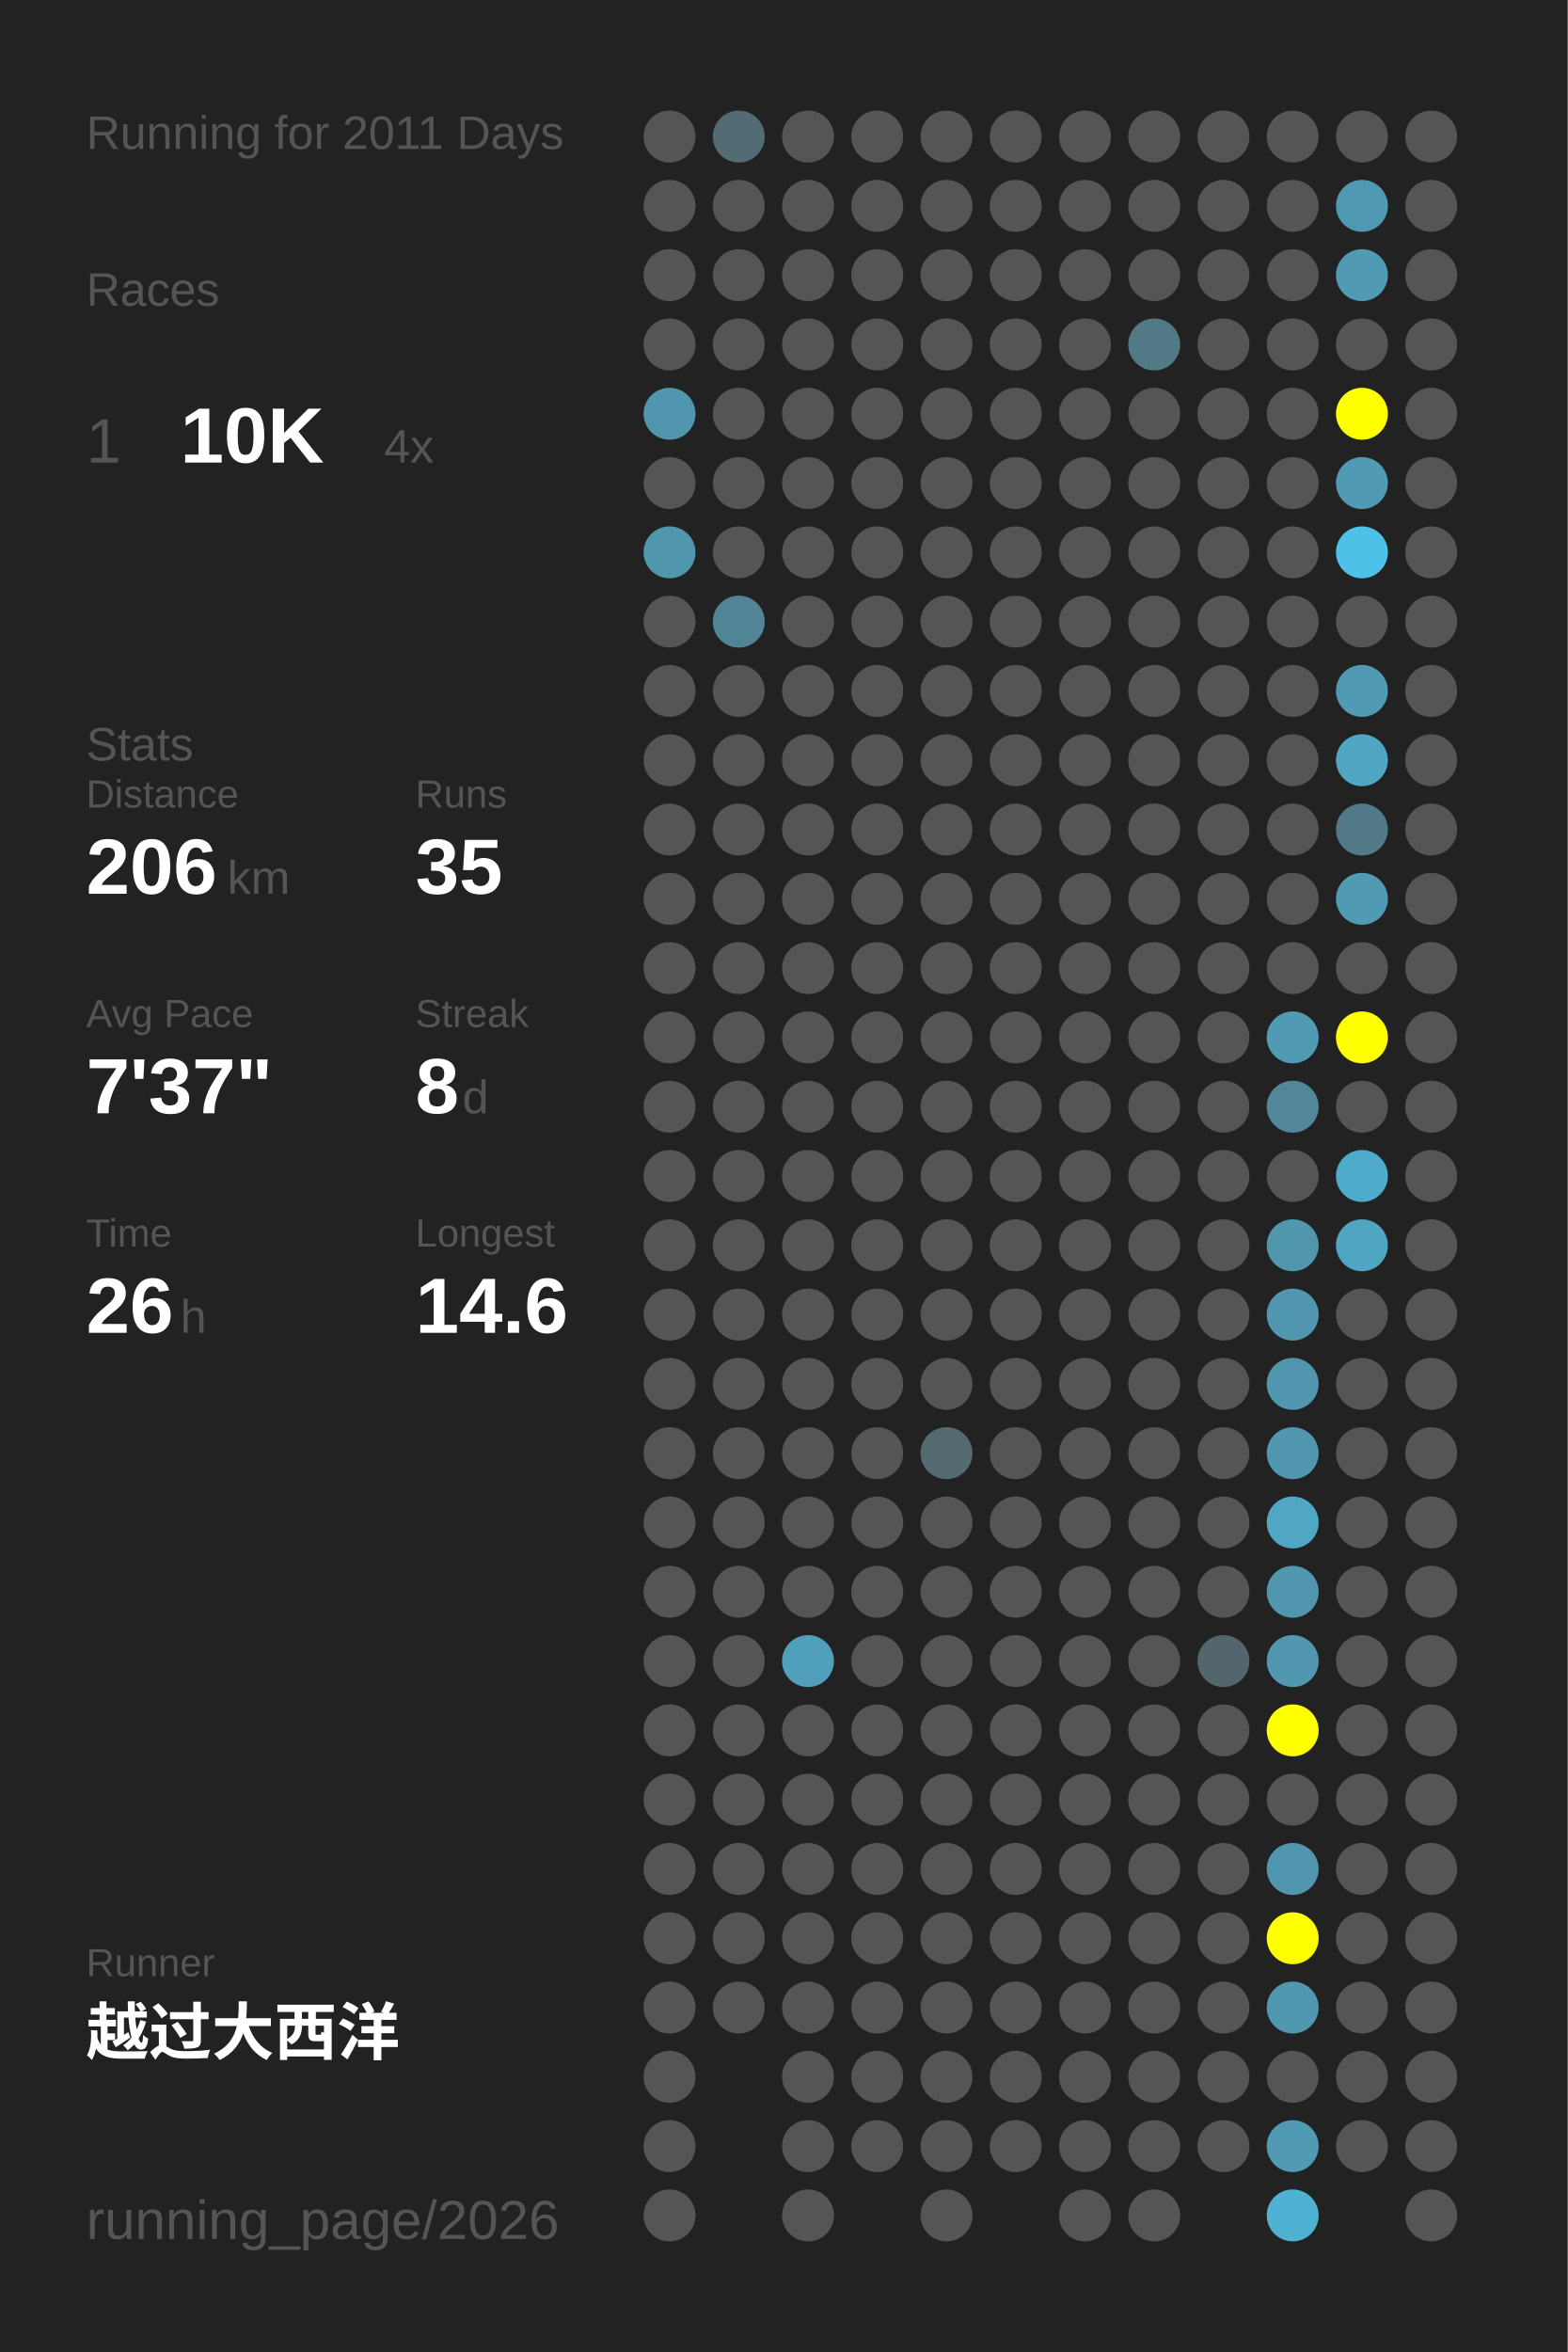
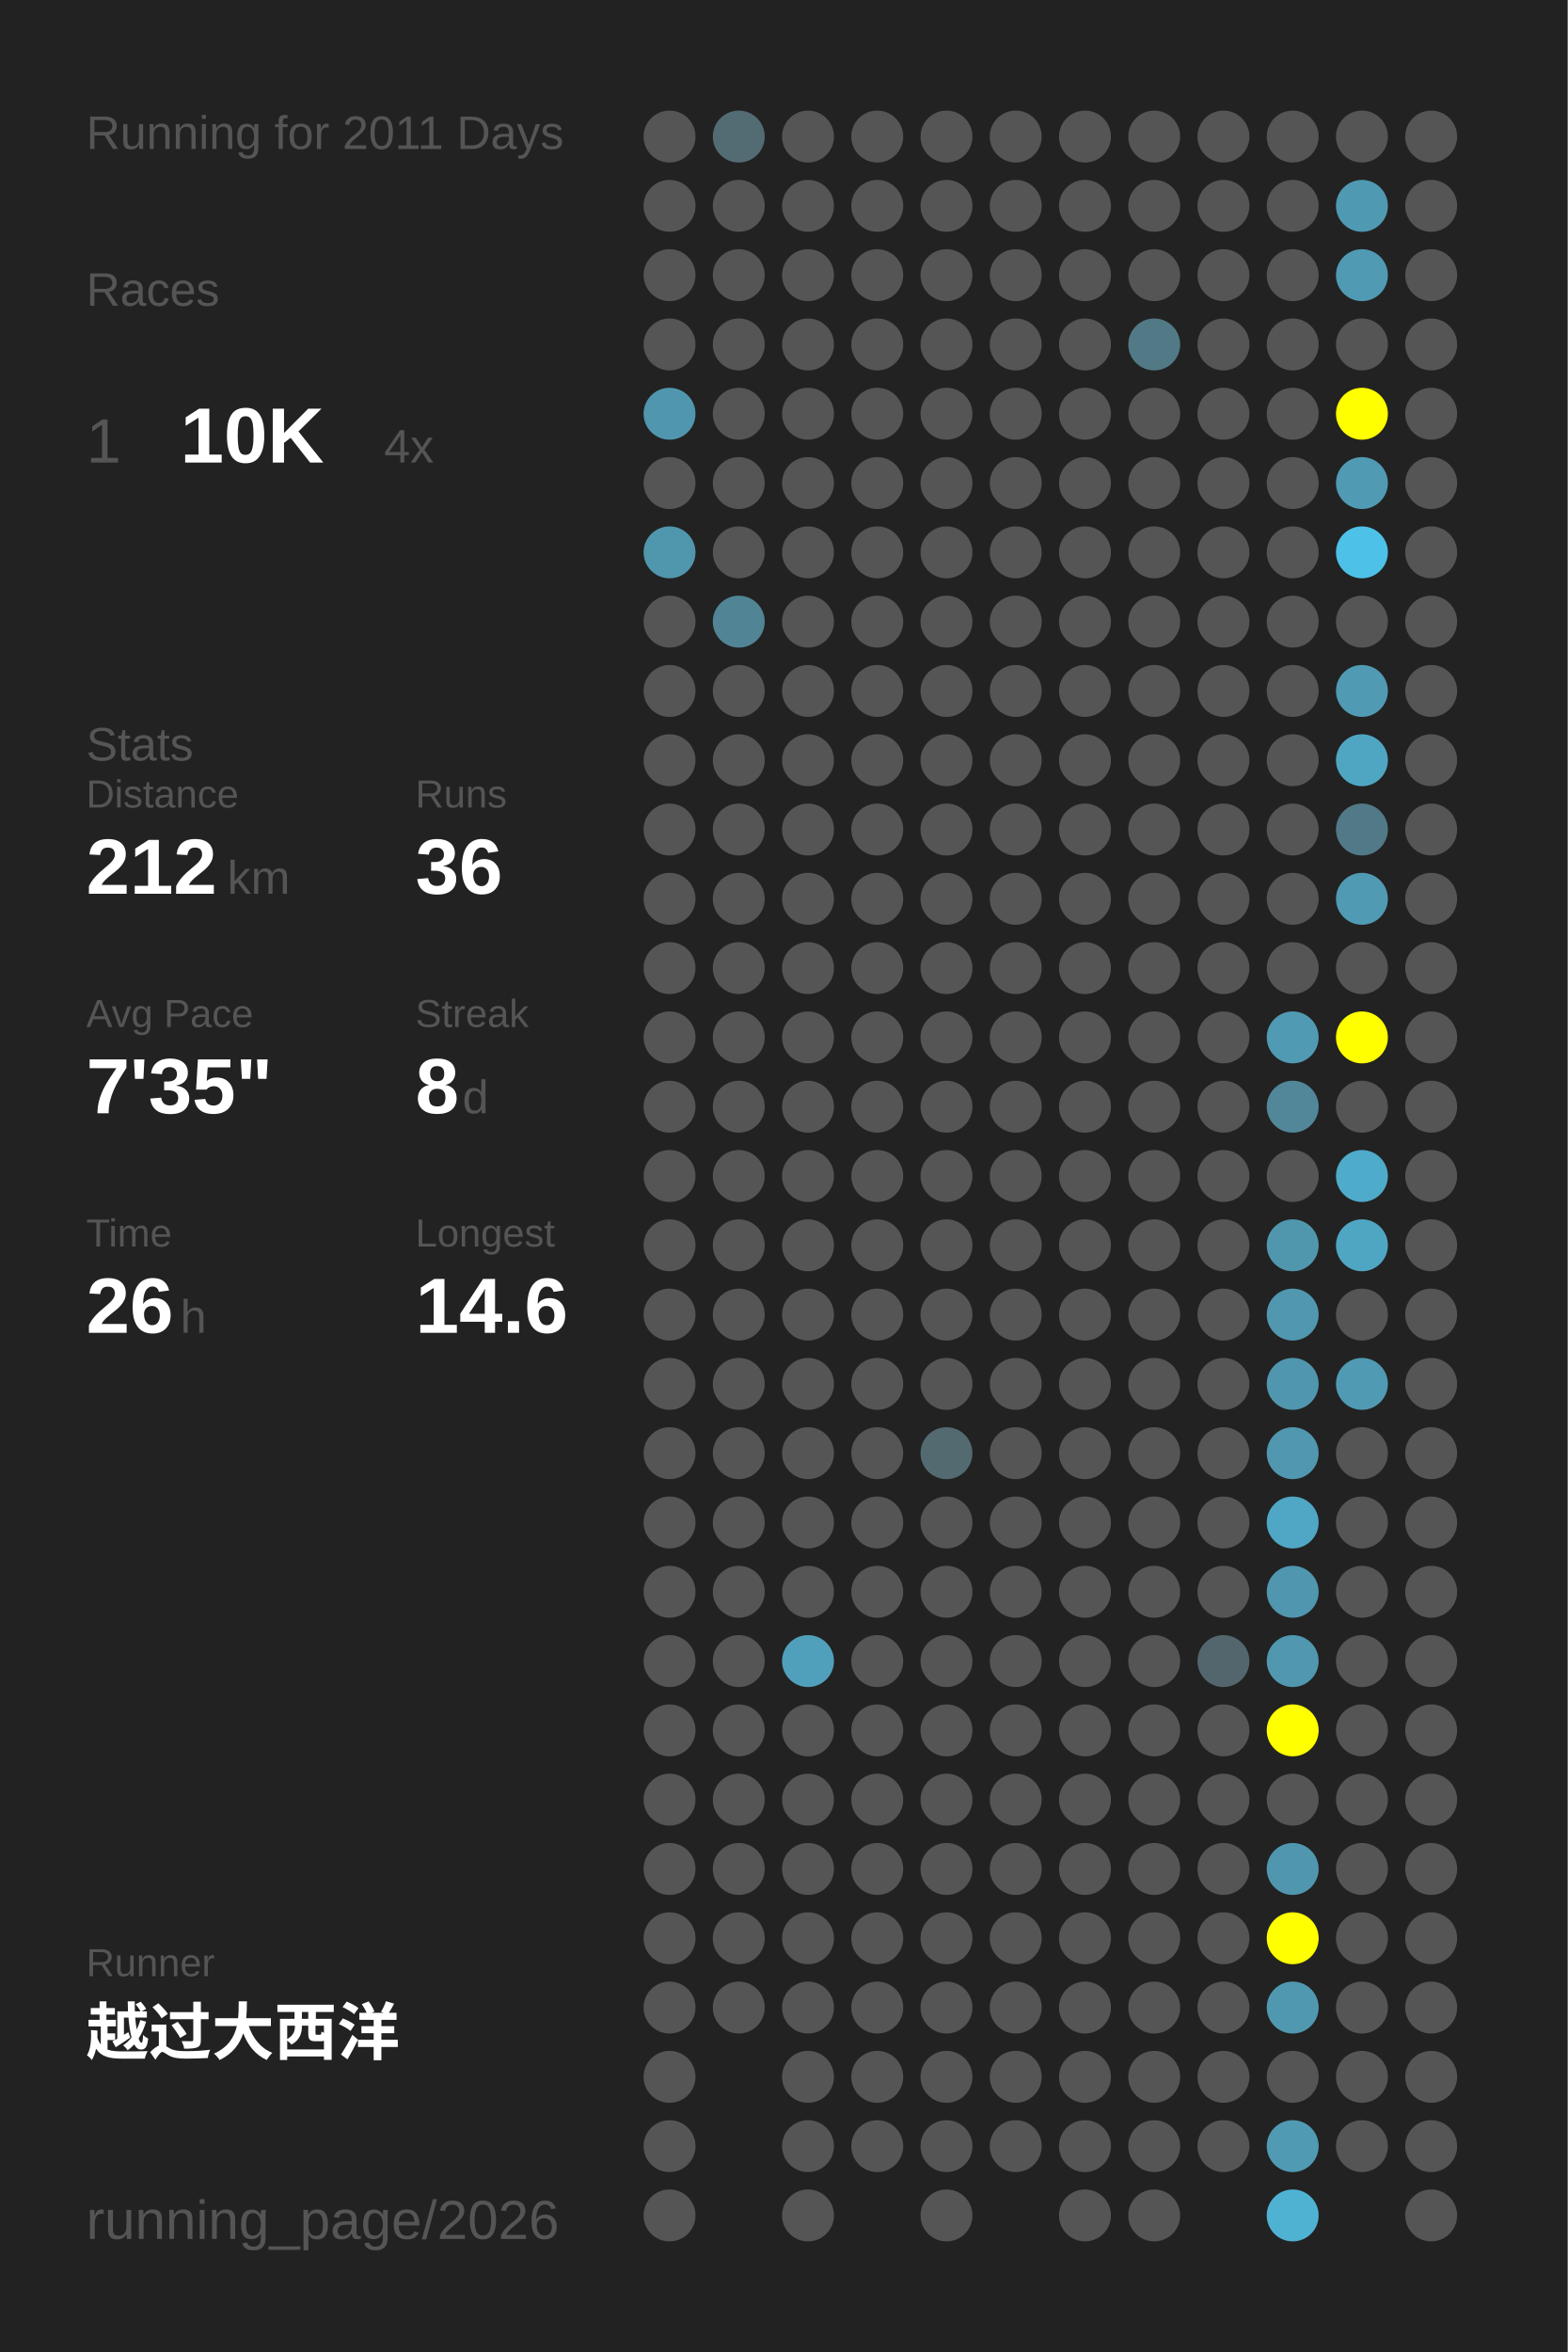
<svg xmlns="http://www.w3.org/2000/svg" baseProfile="full" height="300mm" version="1.1" viewBox="0,0,200,300" width="200mm">
  <defs />
  <rect fill="#222222" height="300" width="200" x="0" y="0" />
  <text fill="#555555" style="font-size:6px; font-family:Arial;" x="11" y="19">Running for 2011 Days</text>
  <text fill="#555555" style="font-size:6px; font-family:Arial;" x="11" y="39">Races</text>
  <text fill="#555555" style="font-size:8px; font-family:Arial;" x="11" y="59">1</text>
  <text fill="#FFFFFF" style="font-size:10px; font-family:Arial; font-weight:bold;" x="23" y="59">10K</text>
  <text fill="#555555" style="font-size:6px; font-family:Arial;" x="49" y="59">4x</text>
  <text fill="#555555" style="font-size:6px; font-family:Arial;" x="11" y="97">Stats</text>
  <text fill="#555555" style="font-size:5px; font-family:Arial;" x="11" y="103">Distance</text>
-   <text fill="#FFFFFF" style="font-size:10px; font-family:Arial; font-weight:bold;" x="11" y="114">206</text>
+   <text fill="#FFFFFF" style="font-size:10px; font-family:Arial; font-weight:bold;" x="11" y="114">212</text>
  <text fill="#555555" style="font-size:6px; font-family:Arial;" x="29" y="114">km</text>
  <text fill="#555555" style="font-size:5px; font-family:Arial;" x="53" y="103">Runs</text>
-   <text fill="#FFFFFF" style="font-size:10px; font-family:Arial; font-weight:bold;" x="53" y="114">35</text>
+   <text fill="#FFFFFF" style="font-size:10px; font-family:Arial; font-weight:bold;" x="53" y="114">36</text>
  <text fill="#555555" style="font-size:5px; font-family:Arial;" x="11" y="131">Avg Pace</text>
-   <text fill="#FFFFFF" style="font-size:10px; font-family:Arial; font-weight:bold;" x="11" y="142">7'37"</text>
+   <text fill="#FFFFFF" style="font-size:10px; font-family:Arial; font-weight:bold;" x="11" y="142">7'35"</text>
  <text fill="#555555" style="font-size:5px; font-family:Arial;" x="53" y="131">Streak</text>
  <text fill="#FFFFFF" style="font-size:10px; font-family:Arial; font-weight:bold;" x="53" y="142">8</text>
  <text fill="#555555" style="font-size:6px; font-family:Arial;" x="59" y="142">d</text>
  <text fill="#555555" style="font-size:5px; font-family:Arial;" x="11" y="159">Time</text>
  <text fill="#FFFFFF" style="font-size:10px; font-family:Arial; font-weight:bold;" x="11" y="170">26</text>
  <text fill="#555555" style="font-size:6px; font-family:Arial;" x="23" y="170">h</text>
  <text fill="#555555" style="font-size:5px; font-family:Arial;" x="53" y="159">Longest</text>
  <text fill="#FFFFFF" style="font-size:10px; font-family:Arial; font-weight:bold;" x="53" y="170">14.6</text>
  <text fill="#555555" style="font-size:5px; font-family:Arial;" x="11" y="252.065">Runner</text>
  <text fill="#FFFFFF" style="font-size:8px; font-family:Arial; font-weight:bold;" x="11" y="262.065">越过大西洋</text>
  <text fill="#555555" style="font-size:7px; font-family:Arial;" x="11" y="285.581">running_page/2026</text>
  <circle cx="85.417" cy="17.419" fill="#555555" r="3.312" />
  <circle cx="85.417" cy="26.258" fill="#555555" r="3.312" />
  <circle cx="85.417" cy="35.097" fill="#555555" r="3.312" />
  <circle cx="85.417" cy="43.935" fill="#555555" r="3.312" />
  <circle cx="85.417" cy="52.774" fill="#5096ae" r="3.312" />
  <circle cx="85.417" cy="61.613" fill="#555555" r="3.312" />
  <circle cx="85.417" cy="70.452" fill="#5096ad" r="3.312" />
  <circle cx="85.417" cy="79.29" fill="#555555" r="3.312" />
  <circle cx="85.417" cy="88.129" fill="#555555" r="3.312" />
  <circle cx="85.417" cy="96.968" fill="#555555" r="3.312" />
  <circle cx="85.417" cy="105.806" fill="#555555" r="3.312" />
  <circle cx="85.417" cy="114.645" fill="#555555" r="3.312" />
  <circle cx="85.417" cy="123.484" fill="#555555" r="3.312" />
  <circle cx="85.417" cy="132.323" fill="#555555" r="3.312" />
  <circle cx="85.417" cy="141.161" fill="#555555" r="3.312" />
  <circle cx="85.417" cy="150" fill="#555555" r="3.312" />
  <circle cx="85.417" cy="158.839" fill="#555555" r="3.312" />
  <circle cx="85.417" cy="167.677" fill="#555555" r="3.312" />
  <circle cx="85.417" cy="176.516" fill="#555555" r="3.312" />
  <circle cx="85.417" cy="185.355" fill="#555555" r="3.312" />
  <circle cx="85.417" cy="194.194" fill="#555555" r="3.312" />
  <circle cx="85.417" cy="203.032" fill="#555555" r="3.312" />
  <circle cx="85.417" cy="211.871" fill="#555555" r="3.312" />
  <circle cx="85.417" cy="220.71" fill="#555555" r="3.312" />
  <circle cx="85.417" cy="229.548" fill="#555555" r="3.312" />
  <circle cx="85.417" cy="238.387" fill="#555555" r="3.312" />
  <circle cx="85.417" cy="247.226" fill="#555555" r="3.312" />
  <circle cx="85.417" cy="256.065" fill="#555555" r="3.312" />
  <circle cx="85.417" cy="264.903" fill="#555555" r="3.312" />
  <circle cx="85.417" cy="273.742" fill="#555555" r="3.312" />
  <circle cx="85.417" cy="282.581" fill="#555555" r="3.312" />
  <circle cx="94.25" cy="17.419" fill="#536b73" r="3.312" />
  <circle cx="94.25" cy="26.258" fill="#555555" r="3.312" />
  <circle cx="94.25" cy="35.097" fill="#555555" r="3.312" />
  <circle cx="94.25" cy="43.935" fill="#555555" r="3.312" />
  <circle cx="94.25" cy="52.774" fill="#555555" r="3.312" />
  <circle cx="94.25" cy="61.613" fill="#555555" r="3.312" />
  <circle cx="94.25" cy="70.452" fill="#555555" r="3.312" />
  <circle cx="94.25" cy="79.29" fill="#518495" r="3.312" />
  <circle cx="94.25" cy="88.129" fill="#555555" r="3.312" />
  <circle cx="94.25" cy="96.968" fill="#555555" r="3.312" />
  <circle cx="94.25" cy="105.806" fill="#555555" r="3.312" />
  <circle cx="94.25" cy="114.645" fill="#555555" r="3.312" />
  <circle cx="94.25" cy="123.484" fill="#555555" r="3.312" />
  <circle cx="94.25" cy="132.323" fill="#555555" r="3.312" />
  <circle cx="94.25" cy="141.161" fill="#555555" r="3.312" />
  <circle cx="94.25" cy="150" fill="#555555" r="3.312" />
  <circle cx="94.25" cy="158.839" fill="#555555" r="3.312" />
  <circle cx="94.25" cy="167.677" fill="#555555" r="3.312" />
  <circle cx="94.25" cy="176.516" fill="#555555" r="3.312" />
  <circle cx="94.25" cy="185.355" fill="#555555" r="3.312" />
  <circle cx="94.25" cy="194.194" fill="#555555" r="3.312" />
  <circle cx="94.25" cy="203.032" fill="#555555" r="3.312" />
  <circle cx="94.25" cy="211.871" fill="#555555" r="3.312" />
  <circle cx="94.25" cy="220.71" fill="#555555" r="3.312" />
  <circle cx="94.25" cy="229.548" fill="#555555" r="3.312" />
  <circle cx="94.25" cy="238.387" fill="#555555" r="3.312" />
  <circle cx="94.25" cy="247.226" fill="#555555" r="3.312" />
  <circle cx="94.25" cy="256.065" fill="#555555" r="3.312" />
  <circle cx="103.083" cy="17.419" fill="#555555" r="3.312" />
  <circle cx="103.083" cy="26.258" fill="#555555" r="3.312" />
  <circle cx="103.083" cy="35.097" fill="#555555" r="3.312" />
  <circle cx="103.083" cy="43.935" fill="#555555" r="3.312" />
  <circle cx="103.083" cy="52.774" fill="#555555" r="3.312" />
  <circle cx="103.083" cy="61.613" fill="#555555" r="3.312" />
  <circle cx="103.083" cy="70.452" fill="#555555" r="3.312" />
  <circle cx="103.083" cy="79.29" fill="#555555" r="3.312" />
  <circle cx="103.083" cy="88.129" fill="#555555" r="3.312" />
  <circle cx="103.083" cy="96.968" fill="#555555" r="3.312" />
  <circle cx="103.083" cy="105.806" fill="#555555" r="3.312" />
  <circle cx="103.083" cy="114.645" fill="#555555" r="3.312" />
  <circle cx="103.083" cy="123.484" fill="#555555" r="3.312" />
  <circle cx="103.083" cy="132.323" fill="#555555" r="3.312" />
  <circle cx="103.083" cy="141.161" fill="#555555" r="3.312" />
  <circle cx="103.083" cy="150" fill="#555555" r="3.312" />
  <circle cx="103.083" cy="158.839" fill="#555555" r="3.312" />
  <circle cx="103.083" cy="167.677" fill="#555555" r="3.312" />
  <circle cx="103.083" cy="176.516" fill="#555555" r="3.312" />
  <circle cx="103.083" cy="185.355" fill="#555555" r="3.312" />
  <circle cx="103.083" cy="194.194" fill="#555555" r="3.312" />
  <circle cx="103.083" cy="203.032" fill="#555555" r="3.312" />
  <circle cx="103.083" cy="211.871" fill="#50a0bb" r="3.312" />
  <circle cx="103.083" cy="220.71" fill="#555555" r="3.312" />
  <circle cx="103.083" cy="229.548" fill="#555555" r="3.312" />
  <circle cx="103.083" cy="238.387" fill="#555555" r="3.312" />
  <circle cx="103.083" cy="247.226" fill="#555555" r="3.312" />
  <circle cx="103.083" cy="256.065" fill="#555555" r="3.312" />
  <circle cx="103.083" cy="264.903" fill="#555555" r="3.312" />
  <circle cx="103.083" cy="273.742" fill="#555555" r="3.312" />
  <circle cx="103.083" cy="282.581" fill="#555555" r="3.312" />
  <circle cx="111.917" cy="17.419" fill="#555555" r="3.312" />
  <circle cx="111.917" cy="26.258" fill="#555555" r="3.312" />
  <circle cx="111.917" cy="35.097" fill="#555555" r="3.312" />
  <circle cx="111.917" cy="43.935" fill="#555555" r="3.312" />
  <circle cx="111.917" cy="52.774" fill="#555555" r="3.312" />
  <circle cx="111.917" cy="61.613" fill="#555555" r="3.312" />
  <circle cx="111.917" cy="70.452" fill="#555555" r="3.312" />
  <circle cx="111.917" cy="79.29" fill="#555555" r="3.312" />
  <circle cx="111.917" cy="88.129" fill="#555555" r="3.312" />
  <circle cx="111.917" cy="96.968" fill="#555555" r="3.312" />
  <circle cx="111.917" cy="105.806" fill="#555555" r="3.312" />
  <circle cx="111.917" cy="114.645" fill="#555555" r="3.312" />
  <circle cx="111.917" cy="123.484" fill="#555555" r="3.312" />
  <circle cx="111.917" cy="132.323" fill="#555555" r="3.312" />
  <circle cx="111.917" cy="141.161" fill="#555555" r="3.312" />
  <circle cx="111.917" cy="150" fill="#555555" r="3.312" />
  <circle cx="111.917" cy="158.839" fill="#555555" r="3.312" />
  <circle cx="111.917" cy="167.677" fill="#555555" r="3.312" />
  <circle cx="111.917" cy="176.516" fill="#555555" r="3.312" />
  <circle cx="111.917" cy="185.355" fill="#555555" r="3.312" />
  <circle cx="111.917" cy="194.194" fill="#555555" r="3.312" />
  <circle cx="111.917" cy="203.032" fill="#555555" r="3.312" />
  <circle cx="111.917" cy="211.871" fill="#555555" r="3.312" />
  <circle cx="111.917" cy="220.71" fill="#555555" r="3.312" />
  <circle cx="111.917" cy="229.548" fill="#555555" r="3.312" />
  <circle cx="111.917" cy="238.387" fill="#555555" r="3.312" />
  <circle cx="111.917" cy="247.226" fill="#555555" r="3.312" />
  <circle cx="111.917" cy="256.065" fill="#555555" r="3.312" />
  <circle cx="111.917" cy="264.903" fill="#555555" r="3.312" />
  <circle cx="111.917" cy="273.742" fill="#555555" r="3.312" />
  <circle cx="120.75" cy="17.419" fill="#555555" r="3.312" />
  <circle cx="120.75" cy="26.258" fill="#555555" r="3.312" />
  <circle cx="120.75" cy="35.097" fill="#555555" r="3.312" />
  <circle cx="120.75" cy="43.935" fill="#555555" r="3.312" />
  <circle cx="120.75" cy="52.774" fill="#555555" r="3.312" />
  <circle cx="120.75" cy="61.613" fill="#555555" r="3.312" />
  <circle cx="120.75" cy="70.452" fill="#555555" r="3.312" />
  <circle cx="120.75" cy="79.29" fill="#555555" r="3.312" />
  <circle cx="120.75" cy="88.129" fill="#555555" r="3.312" />
  <circle cx="120.75" cy="96.968" fill="#555555" r="3.312" />
  <circle cx="120.75" cy="105.806" fill="#555555" r="3.312" />
  <circle cx="120.75" cy="114.645" fill="#555555" r="3.312" />
  <circle cx="120.75" cy="123.484" fill="#555555" r="3.312" />
  <circle cx="120.75" cy="132.323" fill="#555555" r="3.312" />
  <circle cx="120.75" cy="141.161" fill="#555555" r="3.312" />
  <circle cx="120.75" cy="150" fill="#555555" r="3.312" />
  <circle cx="120.75" cy="158.839" fill="#555555" r="3.312" />
  <circle cx="120.75" cy="167.677" fill="#555555" r="3.312" />
  <circle cx="120.75" cy="176.516" fill="#555555" r="3.312" />
  <circle cx="120.75" cy="185.355" fill="#536a71" r="3.312" />
  <circle cx="120.75" cy="194.194" fill="#555555" r="3.312" />
  <circle cx="120.75" cy="203.032" fill="#555555" r="3.312" />
  <circle cx="120.75" cy="211.871" fill="#555555" r="3.312" />
  <circle cx="120.75" cy="220.71" fill="#555555" r="3.312" />
  <circle cx="120.75" cy="229.548" fill="#555555" r="3.312" />
  <circle cx="120.75" cy="238.387" fill="#555555" r="3.312" />
  <circle cx="120.75" cy="247.226" fill="#555555" r="3.312" />
  <circle cx="120.75" cy="256.065" fill="#555555" r="3.312" />
  <circle cx="120.75" cy="264.903" fill="#555555" r="3.312" />
  <circle cx="120.75" cy="273.742" fill="#555555" r="3.312" />
  <circle cx="120.75" cy="282.581" fill="#555555" r="3.312" />
  <circle cx="129.583" cy="17.419" fill="#555555" r="3.312" />
  <circle cx="129.583" cy="26.258" fill="#555555" r="3.312" />
  <circle cx="129.583" cy="35.097" fill="#555555" r="3.312" />
  <circle cx="129.583" cy="43.935" fill="#555555" r="3.312" />
  <circle cx="129.583" cy="52.774" fill="#555555" r="3.312" />
  <circle cx="129.583" cy="61.613" fill="#555555" r="3.312" />
  <circle cx="129.583" cy="70.452" fill="#555555" r="3.312" />
  <circle cx="129.583" cy="79.29" fill="#555555" r="3.312" />
  <circle cx="129.583" cy="88.129" fill="#555555" r="3.312" />
  <circle cx="129.583" cy="96.968" fill="#555555" r="3.312" />
  <circle cx="129.583" cy="105.806" fill="#555555" r="3.312" />
  <circle cx="129.583" cy="114.645" fill="#555555" r="3.312" />
  <circle cx="129.583" cy="123.484" fill="#555555" r="3.312" />
  <circle cx="129.583" cy="132.323" fill="#555555" r="3.312" />
  <circle cx="129.583" cy="141.161" fill="#555555" r="3.312" />
  <circle cx="129.583" cy="150" fill="#555555" r="3.312" />
  <circle cx="129.583" cy="158.839" fill="#555555" r="3.312" />
  <circle cx="129.583" cy="167.677" fill="#555555" r="3.312" />
  <circle cx="129.583" cy="176.516" fill="#555555" r="3.312" />
  <circle cx="129.583" cy="185.355" fill="#555555" r="3.312" />
  <circle cx="129.583" cy="194.194" fill="#555555" r="3.312" />
  <circle cx="129.583" cy="203.032" fill="#555555" r="3.312" />
  <circle cx="129.583" cy="211.871" fill="#555555" r="3.312" />
  <circle cx="129.583" cy="220.71" fill="#555555" r="3.312" />
  <circle cx="129.583" cy="229.548" fill="#555555" r="3.312" />
  <circle cx="129.583" cy="238.387" fill="#555555" r="3.312" />
  <circle cx="129.583" cy="247.226" fill="#555555" r="3.312" />
  <circle cx="129.583" cy="256.065" fill="#555555" r="3.312" />
  <circle cx="129.583" cy="264.903" fill="#555555" r="3.312" />
  <circle cx="129.583" cy="273.742" fill="#555555" r="3.312" />
  <circle cx="138.417" cy="17.419" fill="#555555" r="3.312" />
  <circle cx="138.417" cy="26.258" fill="#555555" r="3.312" />
  <circle cx="138.417" cy="35.097" fill="#555555" r="3.312" />
  <circle cx="138.417" cy="43.935" fill="#555555" r="3.312" />
  <circle cx="138.417" cy="52.774" fill="#555555" r="3.312" />
  <circle cx="138.417" cy="61.613" fill="#555555" r="3.312" />
  <circle cx="138.417" cy="70.452" fill="#555555" r="3.312" />
  <circle cx="138.417" cy="79.29" fill="#555555" r="3.312" />
  <circle cx="138.417" cy="88.129" fill="#555555" r="3.312" />
  <circle cx="138.417" cy="96.968" fill="#555555" r="3.312" />
  <circle cx="138.417" cy="105.806" fill="#555555" r="3.312" />
  <circle cx="138.417" cy="114.645" fill="#555555" r="3.312" />
  <circle cx="138.417" cy="123.484" fill="#555555" r="3.312" />
  <circle cx="138.417" cy="132.323" fill="#555555" r="3.312" />
  <circle cx="138.417" cy="141.161" fill="#555555" r="3.312" />
  <circle cx="138.417" cy="150" fill="#555555" r="3.312" />
  <circle cx="138.417" cy="158.839" fill="#555555" r="3.312" />
  <circle cx="138.417" cy="167.677" fill="#555555" r="3.312" />
  <circle cx="138.417" cy="176.516" fill="#555555" r="3.312" />
  <circle cx="138.417" cy="185.355" fill="#555555" r="3.312" />
  <circle cx="138.417" cy="194.194" fill="#555555" r="3.312" />
  <circle cx="138.417" cy="203.032" fill="#555555" r="3.312" />
  <circle cx="138.417" cy="211.871" fill="#555555" r="3.312" />
  <circle cx="138.417" cy="220.71" fill="#555555" r="3.312" />
  <circle cx="138.417" cy="229.548" fill="#555555" r="3.312" />
  <circle cx="138.417" cy="238.387" fill="#555555" r="3.312" />
  <circle cx="138.417" cy="247.226" fill="#555555" r="3.312" />
  <circle cx="138.417" cy="256.065" fill="#555555" r="3.312" />
  <circle cx="138.417" cy="264.903" fill="#555555" r="3.312" />
  <circle cx="138.417" cy="273.742" fill="#555555" r="3.312" />
  <circle cx="138.417" cy="282.581" fill="#555555" r="3.312" />
  <circle cx="147.25" cy="17.419" fill="#555555" r="3.312" />
  <circle cx="147.25" cy="26.258" fill="#555555" r="3.312" />
  <circle cx="147.25" cy="35.097" fill="#555555" r="3.312" />
  <circle cx="147.25" cy="43.935" fill="#527986" r="3.312" />
  <circle cx="147.25" cy="52.774" fill="#555555" r="3.312" />
  <circle cx="147.25" cy="61.613" fill="#555555" r="3.312" />
  <circle cx="147.25" cy="70.452" fill="#555555" r="3.312" />
  <circle cx="147.25" cy="79.29" fill="#555555" r="3.312" />
  <circle cx="147.25" cy="88.129" fill="#555555" r="3.312" />
  <circle cx="147.25" cy="96.968" fill="#555555" r="3.312" />
  <circle cx="147.25" cy="105.806" fill="#555555" r="3.312" />
  <circle cx="147.25" cy="114.645" fill="#555555" r="3.312" />
  <circle cx="147.25" cy="123.484" fill="#555555" r="3.312" />
  <circle cx="147.25" cy="132.323" fill="#555555" r="3.312" />
  <circle cx="147.25" cy="141.161" fill="#555555" r="3.312" />
  <circle cx="147.25" cy="150" fill="#555555" r="3.312" />
  <circle cx="147.25" cy="158.839" fill="#555555" r="3.312" />
  <circle cx="147.25" cy="167.677" fill="#555555" r="3.312" />
  <circle cx="147.25" cy="176.516" fill="#555555" r="3.312" />
  <circle cx="147.25" cy="185.355" fill="#555555" r="3.312" />
  <circle cx="147.25" cy="194.194" fill="#555555" r="3.312" />
  <circle cx="147.25" cy="203.032" fill="#555555" r="3.312" />
  <circle cx="147.25" cy="211.871" fill="#555555" r="3.312" />
  <circle cx="147.25" cy="220.71" fill="#555555" r="3.312" />
  <circle cx="147.25" cy="229.548" fill="#555555" r="3.312" />
  <circle cx="147.25" cy="238.387" fill="#555555" r="3.312" />
  <circle cx="147.25" cy="247.226" fill="#555555" r="3.312" />
  <circle cx="147.25" cy="256.065" fill="#555555" r="3.312" />
  <circle cx="147.25" cy="264.903" fill="#555555" r="3.312" />
  <circle cx="147.25" cy="273.742" fill="#555555" r="3.312" />
  <circle cx="147.25" cy="282.581" fill="#555555" r="3.312" />
  <circle cx="156.083" cy="17.419" fill="#555555" r="3.312" />
  <circle cx="156.083" cy="26.258" fill="#555555" r="3.312" />
  <circle cx="156.083" cy="35.097" fill="#555555" r="3.312" />
  <circle cx="156.083" cy="43.935" fill="#555555" r="3.312" />
  <circle cx="156.083" cy="52.774" fill="#555555" r="3.312" />
  <circle cx="156.083" cy="61.613" fill="#555555" r="3.312" />
  <circle cx="156.083" cy="70.452" fill="#555555" r="3.312" />
  <circle cx="156.083" cy="79.29" fill="#555555" r="3.312" />
  <circle cx="156.083" cy="88.129" fill="#555555" r="3.312" />
  <circle cx="156.083" cy="96.968" fill="#555555" r="3.312" />
  <circle cx="156.083" cy="105.806" fill="#555555" r="3.312" />
  <circle cx="156.083" cy="114.645" fill="#555555" r="3.312" />
  <circle cx="156.083" cy="123.484" fill="#555555" r="3.312" />
  <circle cx="156.083" cy="132.323" fill="#555555" r="3.312" />
  <circle cx="156.083" cy="141.161" fill="#555555" r="3.312" />
  <circle cx="156.083" cy="150" fill="#555555" r="3.312" />
  <circle cx="156.083" cy="158.839" fill="#555555" r="3.312" />
  <circle cx="156.083" cy="167.677" fill="#555555" r="3.312" />
  <circle cx="156.083" cy="176.516" fill="#555555" r="3.312" />
  <circle cx="156.083" cy="185.355" fill="#555555" r="3.312" />
  <circle cx="156.083" cy="194.194" fill="#555555" r="3.312" />
  <circle cx="156.083" cy="203.032" fill="#555555" r="3.312" />
  <circle cx="156.083" cy="211.871" fill="#53666d" r="3.312" />
  <circle cx="156.083" cy="220.71" fill="#555555" r="3.312" />
  <circle cx="156.083" cy="229.548" fill="#555555" r="3.312" />
  <circle cx="156.083" cy="238.387" fill="#555555" r="3.312" />
  <circle cx="156.083" cy="247.226" fill="#555555" r="3.312" />
  <circle cx="156.083" cy="256.065" fill="#555555" r="3.312" />
  <circle cx="156.083" cy="264.903" fill="#555555" r="3.312" />
  <circle cx="156.083" cy="273.742" fill="#555555" r="3.312" />
  <circle cx="164.917" cy="17.419" fill="#555555" r="3.312" />
  <circle cx="164.917" cy="26.258" fill="#555555" r="3.312" />
  <circle cx="164.917" cy="35.097" fill="#555555" r="3.312" />
  <circle cx="164.917" cy="43.935" fill="#555555" r="3.312" />
  <circle cx="164.917" cy="52.774" fill="#555555" r="3.312" />
  <circle cx="164.917" cy="61.613" fill="#555555" r="3.312" />
  <circle cx="164.917" cy="70.452" fill="#555555" r="3.312" />
  <circle cx="164.917" cy="79.29" fill="#555555" r="3.312" />
  <circle cx="164.917" cy="88.129" fill="#555555" r="3.312" />
  <circle cx="164.917" cy="96.968" fill="#555555" r="3.312" />
  <circle cx="164.917" cy="105.806" fill="#555555" r="3.312" />
  <circle cx="164.917" cy="114.645" fill="#555555" r="3.312" />
  <circle cx="164.917" cy="123.484" fill="#555555" r="3.312" />
  <circle cx="164.917" cy="132.323" fill="#509ab3" r="3.312" />
  <circle cx="164.917" cy="141.161" fill="#518799" r="3.312" />
  <circle cx="164.917" cy="150" fill="#555555" r="3.312" />
  <circle cx="164.917" cy="158.839" fill="#5097ae" r="3.312" />
  <circle cx="164.917" cy="167.677" fill="#5097af" r="3.312" />
  <circle cx="164.917" cy="176.516" fill="#5096ae" r="3.312" />
  <circle cx="164.917" cy="185.355" fill="#5097af" r="3.312" />
  <circle cx="164.917" cy="194.194" fill="#4fa7c5" r="3.312" />
  <circle cx="164.917" cy="203.032" fill="#5096ae" r="3.312" />
  <circle cx="164.917" cy="211.871" fill="#5097af" r="3.312" />
  <circle cx="164.917" cy="220.71" fill="#FFFF00" r="3.312" />
  <circle cx="164.917" cy="229.548" fill="#555555" r="3.312" />
  <circle cx="164.917" cy="238.387" fill="#5096ae" r="3.312" />
  <circle cx="164.917" cy="247.226" fill="#FFFF00" r="3.312" />
  <circle cx="164.917" cy="256.065" fill="#5098b0" r="3.312" />
  <circle cx="164.917" cy="264.903" fill="#555555" r="3.312" />
  <circle cx="164.917" cy="273.742" fill="#509ab4" r="3.312" />
  <circle cx="164.917" cy="282.581" fill="#4fb2d3" r="3.312" />
  <circle cx="173.75" cy="17.419" fill="#555555" r="3.312" />
  <circle cx="173.75" cy="26.258" fill="#5099b2" r="3.312" />
  <circle cx="173.75" cy="35.097" fill="#509ab3" r="3.312" />
  <circle cx="173.75" cy="43.935" fill="#555555" r="3.312" />
  <circle cx="173.75" cy="52.774" fill="#FFFF00" r="3.312" />
  <circle cx="173.75" cy="61.613" fill="#509ab3" r="3.312" />
  <circle cx="173.75" cy="70.452" fill="#4ec1e8" r="3.312" />
  <circle cx="173.75" cy="79.29" fill="#555555" r="3.312" />
  <circle cx="173.75" cy="88.129" fill="#509ab3" r="3.312" />
  <circle cx="173.75" cy="96.968" fill="#4fa6c3" r="3.312" />
  <circle cx="173.75" cy="105.806" fill="#527987" r="3.312" />
  <circle cx="173.75" cy="114.645" fill="#509ab3" r="3.312" />
  <circle cx="173.75" cy="123.484" fill="#555555" r="3.312" />
  <circle cx="173.75" cy="132.323" fill="#FFFF00" r="3.312" />
  <circle cx="173.75" cy="141.161" fill="#555555" r="3.312" />
  <circle cx="173.75" cy="150" fill="#4fabca" r="3.312" />
  <circle cx="173.75" cy="158.839" fill="#4fa6c3" r="3.312" />
  <circle cx="173.75" cy="167.677" fill="#555555" r="3.312" />
-   <circle cx="173.75" cy="176.516" fill="#555555" r="3.312" />
+   <circle cx="173.75" cy="176.516" fill="#509ab3" r="3.312" />
  <circle cx="173.75" cy="185.355" fill="#555555" r="3.312" />
  <circle cx="173.75" cy="194.194" fill="#555555" r="3.312" />
  <circle cx="173.75" cy="203.032" fill="#555555" r="3.312" />
  <circle cx="173.75" cy="211.871" fill="#555555" r="3.312" />
  <circle cx="173.75" cy="220.71" fill="#555555" r="3.312" />
  <circle cx="173.75" cy="229.548" fill="#555555" r="3.312" />
  <circle cx="173.75" cy="238.387" fill="#555555" r="3.312" />
  <circle cx="173.75" cy="247.226" fill="#555555" r="3.312" />
  <circle cx="173.75" cy="256.065" fill="#555555" r="3.312" />
  <circle cx="173.75" cy="264.903" fill="#555555" r="3.312" />
  <circle cx="173.75" cy="273.742" fill="#555555" r="3.312" />
  <circle cx="182.583" cy="17.419" fill="#555555" r="3.312" />
  <circle cx="182.583" cy="26.258" fill="#555555" r="3.312" />
  <circle cx="182.583" cy="35.097" fill="#555555" r="3.312" />
  <circle cx="182.583" cy="43.935" fill="#555555" r="3.312" />
  <circle cx="182.583" cy="52.774" fill="#555555" r="3.312" />
  <circle cx="182.583" cy="61.613" fill="#555555" r="3.312" />
  <circle cx="182.583" cy="70.452" fill="#555555" r="3.312" />
  <circle cx="182.583" cy="79.29" fill="#555555" r="3.312" />
  <circle cx="182.583" cy="88.129" fill="#555555" r="3.312" />
  <circle cx="182.583" cy="96.968" fill="#555555" r="3.312" />
  <circle cx="182.583" cy="105.806" fill="#555555" r="3.312" />
  <circle cx="182.583" cy="114.645" fill="#555555" r="3.312" />
  <circle cx="182.583" cy="123.484" fill="#555555" r="3.312" />
  <circle cx="182.583" cy="132.323" fill="#555555" r="3.312" />
  <circle cx="182.583" cy="141.161" fill="#555555" r="3.312" />
  <circle cx="182.583" cy="150" fill="#555555" r="3.312" />
  <circle cx="182.583" cy="158.839" fill="#555555" r="3.312" />
  <circle cx="182.583" cy="167.677" fill="#555555" r="3.312" />
  <circle cx="182.583" cy="176.516" fill="#555555" r="3.312" />
  <circle cx="182.583" cy="185.355" fill="#555555" r="3.312" />
  <circle cx="182.583" cy="194.194" fill="#555555" r="3.312" />
  <circle cx="182.583" cy="203.032" fill="#555555" r="3.312" />
  <circle cx="182.583" cy="211.871" fill="#555555" r="3.312" />
  <circle cx="182.583" cy="220.71" fill="#555555" r="3.312" />
  <circle cx="182.583" cy="229.548" fill="#555555" r="3.312" />
  <circle cx="182.583" cy="238.387" fill="#555555" r="3.312" />
  <circle cx="182.583" cy="247.226" fill="#555555" r="3.312" />
  <circle cx="182.583" cy="256.065" fill="#555555" r="3.312" />
  <circle cx="182.583" cy="264.903" fill="#555555" r="3.312" />
  <circle cx="182.583" cy="273.742" fill="#555555" r="3.312" />
  <circle cx="182.583" cy="282.581" fill="#555555" r="3.312" />
</svg>
